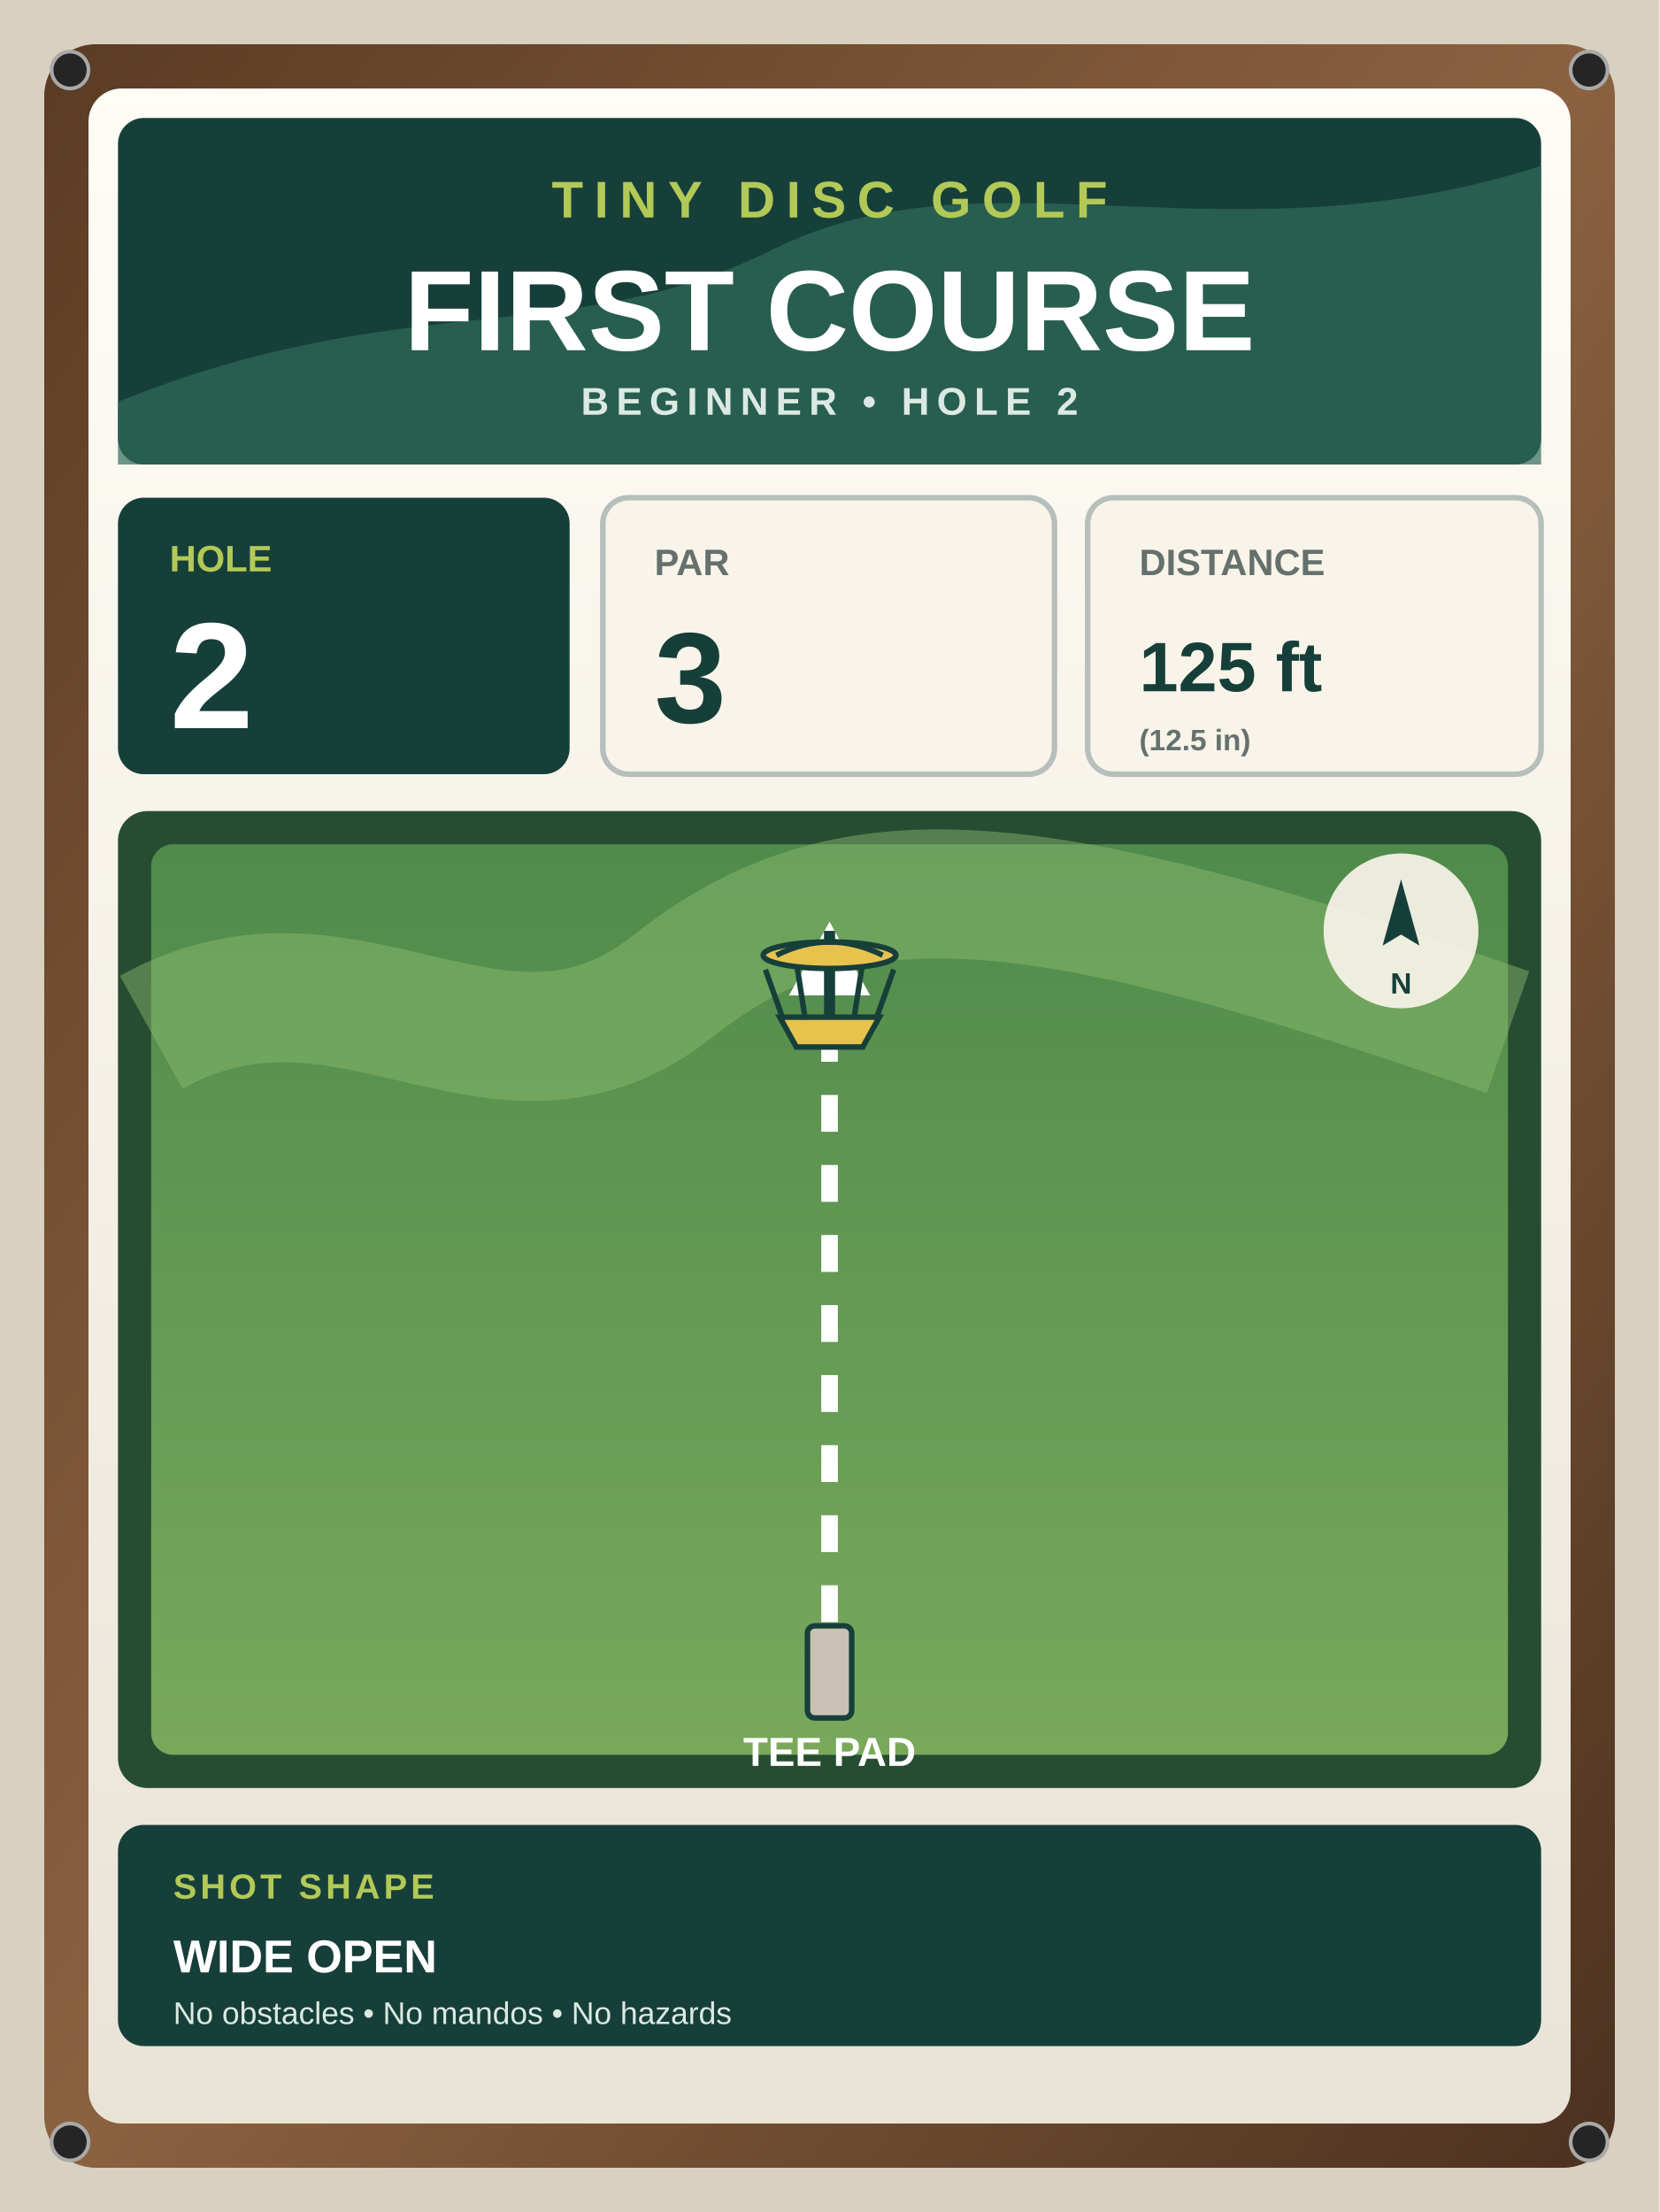
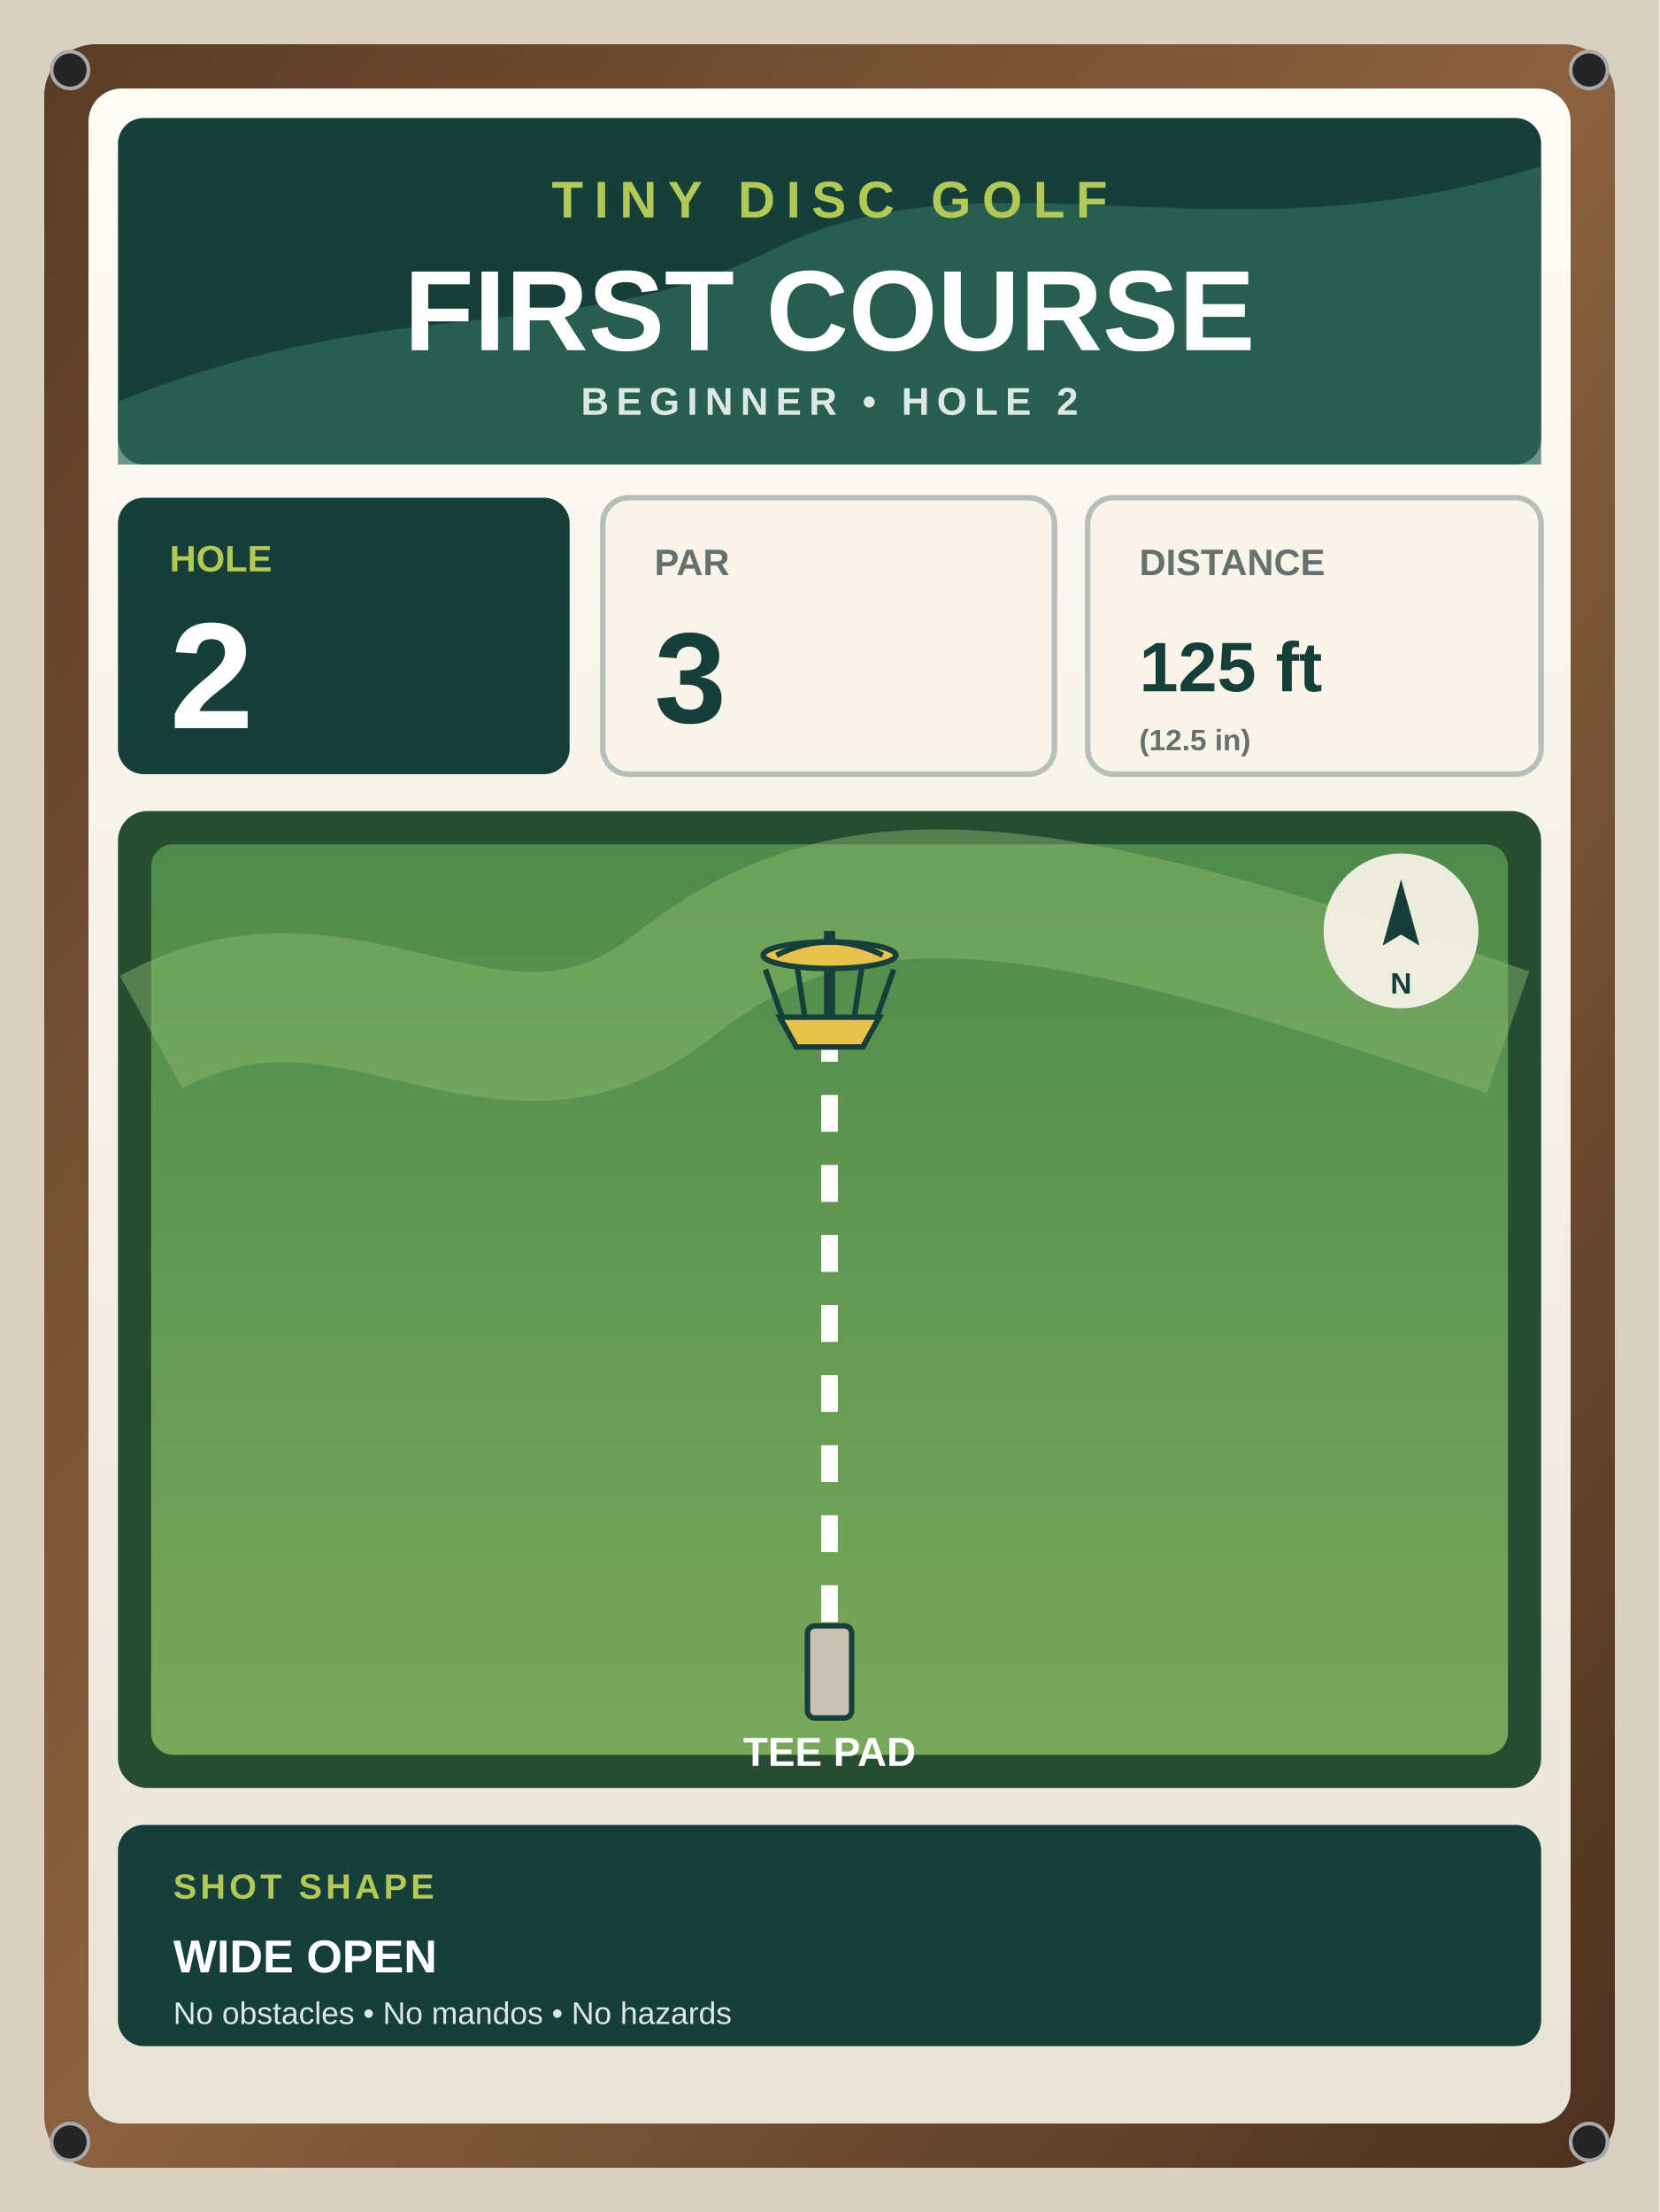
<svg xmlns="http://www.w3.org/2000/svg" viewBox="0 0 900 1200" role="img" aria-labelledby="title">
  <defs>
    <linearGradient id="wood" x1="0" x2="1" y1="0" y2="1">
      <stop stop-color="#5a3b24" />
      <stop offset=".5" stop-color="#8b6240" />
      <stop offset="1" stop-color="#4b311f" />
    </linearGradient>
    <linearGradient id="paper" x1="0" x2="0" y1="0" y2="1">
      <stop stop-color="#fffdf7" />
      <stop offset="1" stop-color="#e9e3d6" />
    </linearGradient>
    <linearGradient id="fairway" x1="0" x2="0" y1="0" y2="1">
      <stop stop-color="#4f8b4b" />
      <stop offset="1" stop-color="#79a85b" />
    </linearGradient>
  </defs>
  <rect width="900" height="1200" fill="#d8d0c0" />
  <rect x="24" y="24" width="852" height="1152" rx="28" fill="url(#wood)" />
  <rect x="48" y="48" width="804" height="1104" rx="18" fill="url(#paper)" />
  <rect x="64" y="64" width="772" height="188" rx="14" fill="#173f3a" />
  <path d="M64 218 C220 155 310 190 420 135 C535 78 665 145 836 90 L836 252 L64 252 Z" fill="#2f6b58" opacity=".7" />
  <text x="450" y="118" text-anchor="middle" font-family="Arial,sans-serif" font-size="28" font-weight="800" letter-spacing="6" fill="#b2c957">TINY DISC GOLF</text>
  <text x="450" y="190" text-anchor="middle" font-family="Arial,sans-serif" font-size="62" font-weight="900" fill="#fff">FIRST COURSE</text>
  <text x="450" y="225" text-anchor="middle" font-family="Arial,sans-serif" font-size="21" font-weight="700" letter-spacing="4" fill="#dce9e3">BEGINNER • HOLE 2</text>
  <rect x="64" y="270" width="245" height="150" rx="14" fill="#173f3a" />
  <text x="92" y="310" font-family="Arial,sans-serif" font-size="20" font-weight="800" fill="#b2c957">HOLE</text>
  <text x="92" y="395" font-family="Arial,sans-serif" font-size="82" font-weight="900" fill="#fff">2</text>
  <rect x="327" y="270" width="245" height="150" rx="14" fill="#f8f4e9" stroke="#b7bfbb" stroke-width="3" />
  <text x="355" y="312" font-family="Arial,sans-serif" font-size="20" font-weight="800" fill="#66716d">PAR</text>
  <text x="355" y="392" font-family="Arial,sans-serif" font-size="70" font-weight="900" fill="#173f3a">3</text>
  <rect x="590" y="270" width="246" height="150" rx="14" fill="#f8f4e9" stroke="#b7bfbb" stroke-width="3" />
  <text x="618" y="312" font-family="Arial,sans-serif" font-size="20" font-weight="800" fill="#66716d">DISTANCE</text>
  <text x="618" y="375" font-family="Arial,sans-serif" font-size="38" font-weight="900" fill="#173f3a">125 ft</text>
  <text x="618" y="407" font-family="Arial,sans-serif" font-size="16" font-weight="700" fill="#66716d">(12.5 in)</text>
  <rect x="64" y="440" width="772" height="530" rx="16" fill="#264d31" />
  <rect x="82" y="458" width="736" height="494" rx="12" fill="url(#fairway)" />
  <path d="M82 560 C190 500 270 610 365 535 S560 470 818 560" fill="none" stroke="#8fbc70" stroke-width="70" opacity=".45" />
  <rect x="438" y="882" width="24" height="50" rx="4" fill="#c9c2b4" stroke="#173f3a" stroke-width="3" />
  <text x="450" y="958" text-anchor="middle" font-family="Arial,sans-serif" font-size="22" font-weight="900" fill="#fff">TEE PAD</text>
  <path d="M450 880 C450 760 450 650 450 540" fill="none" stroke="#fff" stroke-width="9" stroke-dasharray="20 18" />
-   <polygon points="450,500 428,540 472,540" fill="#fff" />
  <g transform="translate(450 505) scale(.6)">
    <rect x="-5" y="0" width="10" height="80" fill="#173f3a" />
    <path d="M-45 78 L45 78 L30 105 L-30 105 Z" fill="#e7c34e" stroke="#173f3a" stroke-width="5" />
    <path d="M-42 80 L-58 35 M-22 80 L-30 28 M0 80 L0 24 M22 80 L30 28 M42 80 L58 35" stroke="#173f3a" stroke-width="5" />
    <ellipse cx="0" cy="22" rx="60" ry="12" fill="#e7c34e" stroke="#173f3a" stroke-width="5" />
    <path d="M-48 22 Q0 -2 48 22" fill="none" stroke="#173f3a" stroke-width="5" />
  </g>
  <g transform="translate(760 505)">
    <circle r="42" fill="#f8f4e9" opacity=".92" />
    <path d="M0 -28 L10 8 L0 2 L-10 8 Z" fill="#173f3a" />
    <text x="0" y="34" text-anchor="middle" font-family="Arial,sans-serif" font-size="16" font-weight="900" fill="#173f3a">N</text>
  </g>
  <rect x="64" y="990" width="772" height="120" rx="14" fill="#173f3a" />
  <text x="94" y="1030" font-family="Arial,sans-serif" font-size="19" font-weight="900" letter-spacing="2" fill="#b2c957">SHOT SHAPE</text>
  <text x="94" y="1070" font-family="Arial,sans-serif" font-size="25" font-weight="800" fill="#fff">WIDE OPEN</text>
  <text x="94" y="1098" font-family="Arial,sans-serif" font-size="17" fill="#dce9e3">No obstacles • No mandos • No hazards</text>
  <g fill="#252525" stroke="#a9a9a9" stroke-width="2">
    <circle cx="38" cy="38" r="10" />
    <circle cx="862" cy="38" r="10" />
    <circle cx="38" cy="1162" r="10" />
    <circle cx="862" cy="1162" r="10" />
  </g>
</svg>
